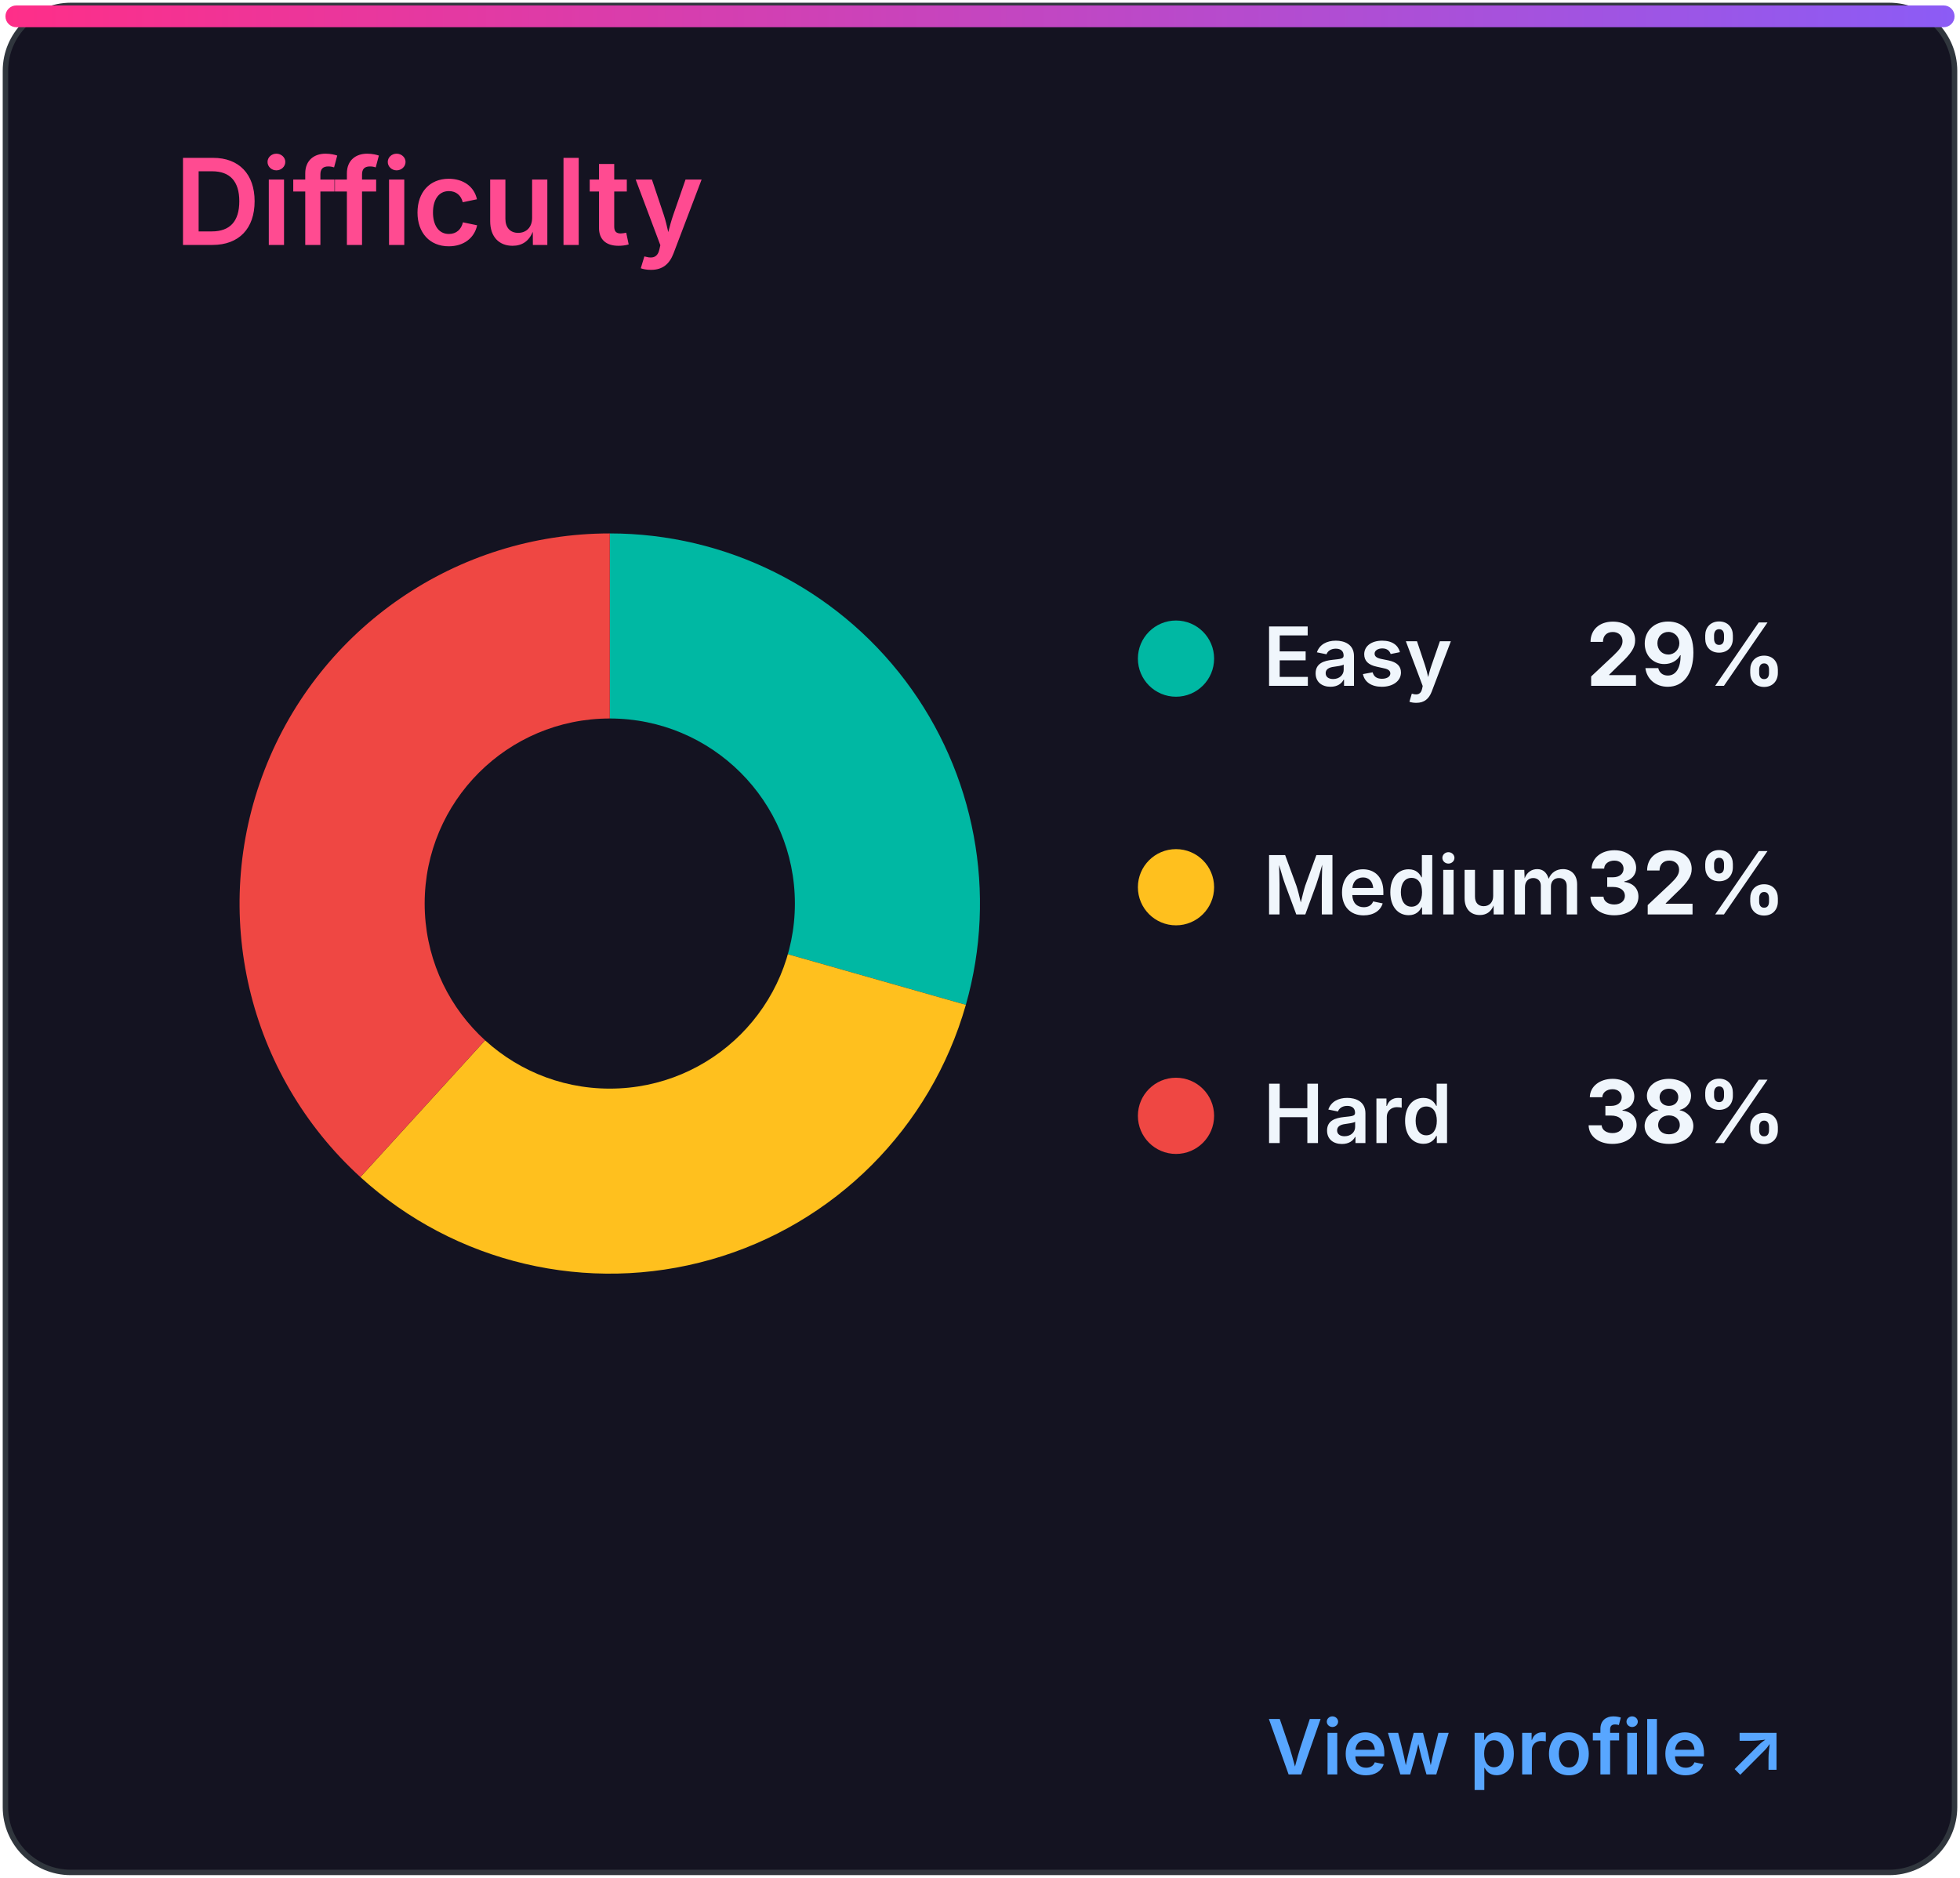
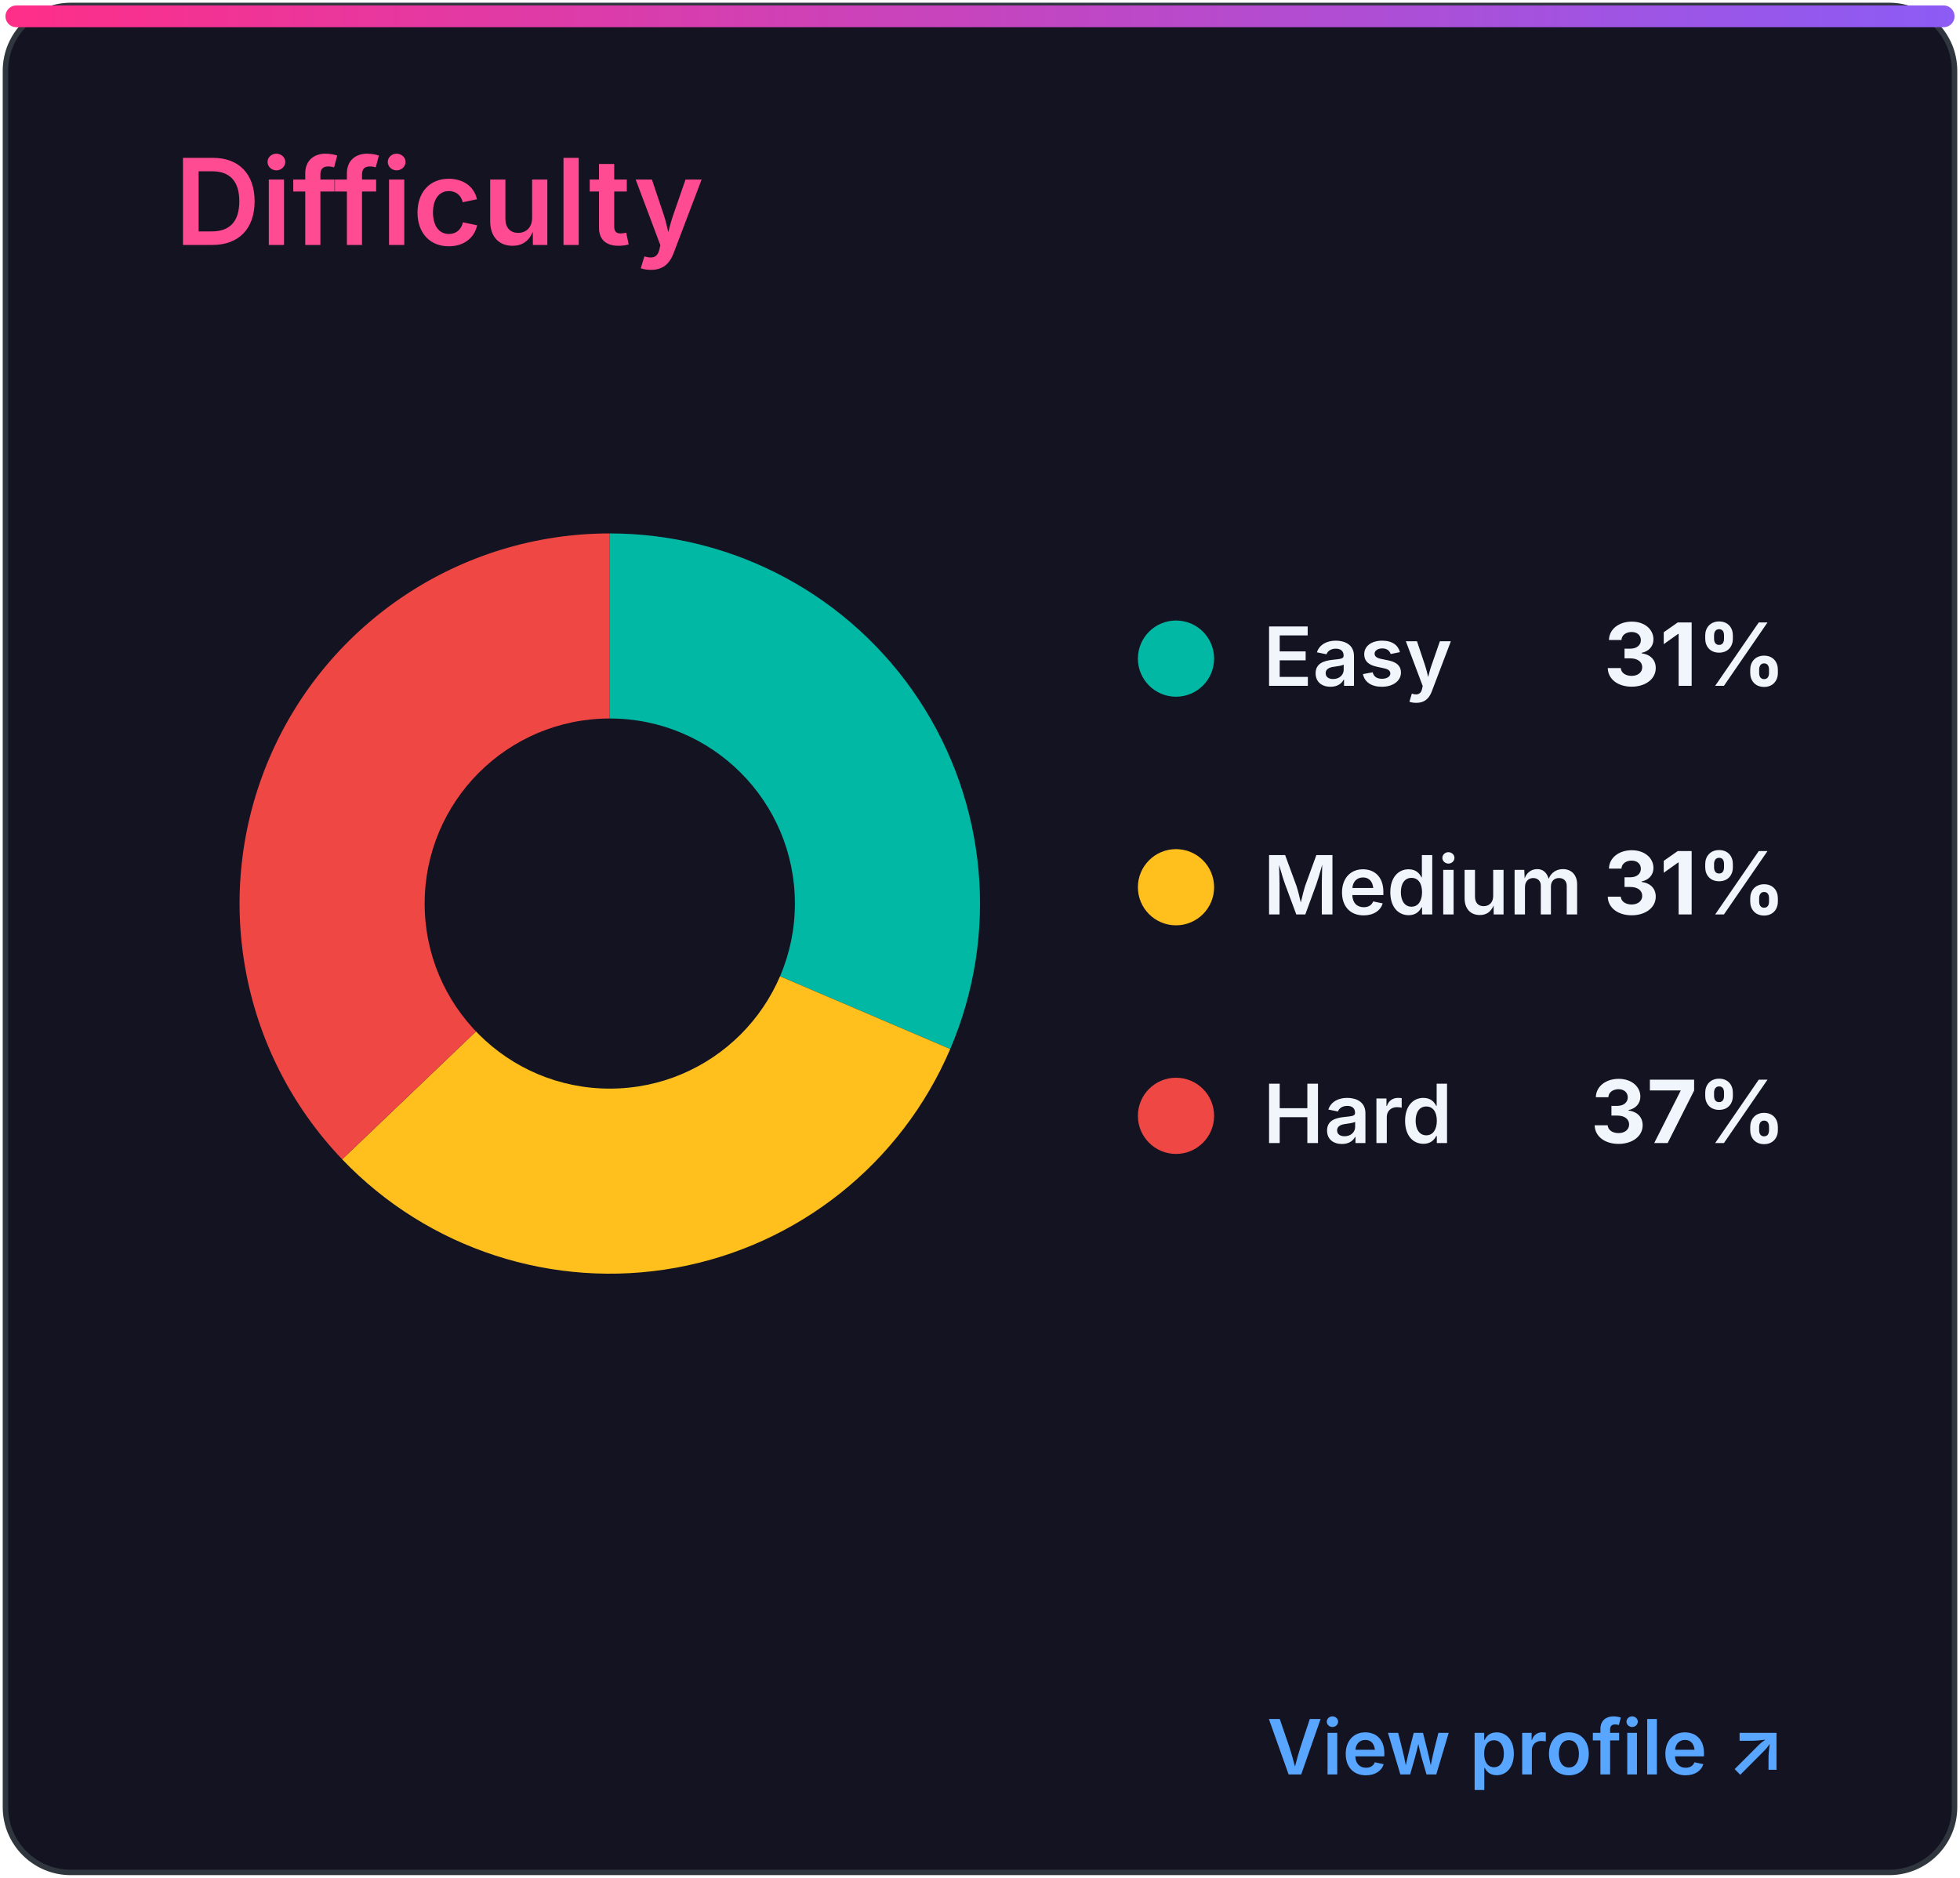
<svg xmlns="http://www.w3.org/2000/svg" width="360" height="345" viewBox="0 0 360 345" role="img" aria-labelledby="title desc">
  <defs>
    <linearGradient id="accent" x1="0" x2="1">
      <stop stop-color="#ff2e88" />
      <stop offset="1" stop-color="#8b5cf6" />
    </linearGradient>
    <clipPath id="bar">
      <rect x="32" y="82" width="296" height="8" rx="4" />
    </clipPath>
    <style>
.heading{font:600 22px -apple-system,BlinkMacSystemFont,'Segoe UI',sans-serif;fill:#ff4b91}
.eyebrow{font:600 10px -apple-system,BlinkMacSystemFont,'Segoe UI',sans-serif;letter-spacing:1.2px;fill:#8b949e}
.total{font:700 52px -apple-system,BlinkMacSystemFont,'Segoe UI',sans-serif;fill:#f0f6fc}
.metric{font:600 15px -apple-system,BlinkMacSystemFont,'Segoe UI',sans-serif;fill:#f0f6fc}
.count{font:700 16px -apple-system,BlinkMacSystemFont,'Segoe UI',sans-serif;fill:#f0f6fc}
.muted{font:500 13px -apple-system,BlinkMacSystemFont,'Segoe UI',sans-serif;fill:#8b949e}
.language{font:700 31px -apple-system,BlinkMacSystemFont,'Segoe UI',sans-serif;fill:#f0f6fc}
.link{font:600 14px -apple-system,BlinkMacSystemFont,'Segoe UI',sans-serif;fill:#58a6ff}
</style>
  </defs>
  <rect x="1" y="1" width="358" height="343" rx="12" fill="#141321" stroke="#30363d" />
  <rect x="1" y="1" width="358" height="4" rx="2" fill="url(#accent)" />
  <text x="32" y="45" class="heading">Difficulty</text>
-   <path d="M 112 166 L 112.00 98.00 A 68 68 0 0 1 177.40 184.61 Z" fill="#00b8a3" />
-   <path d="M 112 166 L 177.40 184.61 A 68 68 0 0 1 66.19 216.25 Z" fill="#ffc01e" />
-   <path d="M 112 166 L 66.19 216.25 A 68 68 0 0 1 112.00 98.00 Z" fill="#ef4743" />
+   <path d="M 112 166 L 112.00 98.00 A 68 68 0 0 1 174.53 192.73 Z" fill="#00b8a3" />
+   <path d="M 112 166 L 174.53 192.73 A 68 68 0 0 1 62.85 212.99 Z" fill="#ffc01e" />
+   <path d="M 112 166 L 62.85 212.99 A 68 68 0 0 1 112.00 98.00 Z" fill="#ef4743" />
  <circle cx="112" cy="166" r="34" fill="#141321" />
  <circle cx="216" cy="121" r="7" fill="#00b8a3" />
  <text x="232" y="126" class="metric">Easy</text>
-   <text x="328" y="126" class="count" text-anchor="end">29%</text>
+   <text x="328" y="126" class="count" text-anchor="end">31%</text>
  <circle cx="216" cy="163" r="7" fill="#ffc01e" />
  <text x="232" y="168" class="metric">Medium</text>
-   <text x="328" y="168" class="count" text-anchor="end">32%</text>
+   <text x="328" y="168" class="count" text-anchor="end">31%</text>
  <circle cx="216" cy="205" r="7" fill="#ef4743" />
  <text x="232" y="210" class="metric">Hard</text>
-   <text x="328" y="210" class="count" text-anchor="end">38%</text>
+   <text x="328" y="210" class="count" text-anchor="end">37%</text>
  <text x="328" y="326" class="link" text-anchor="end">View profile ↗</text>
</svg>
